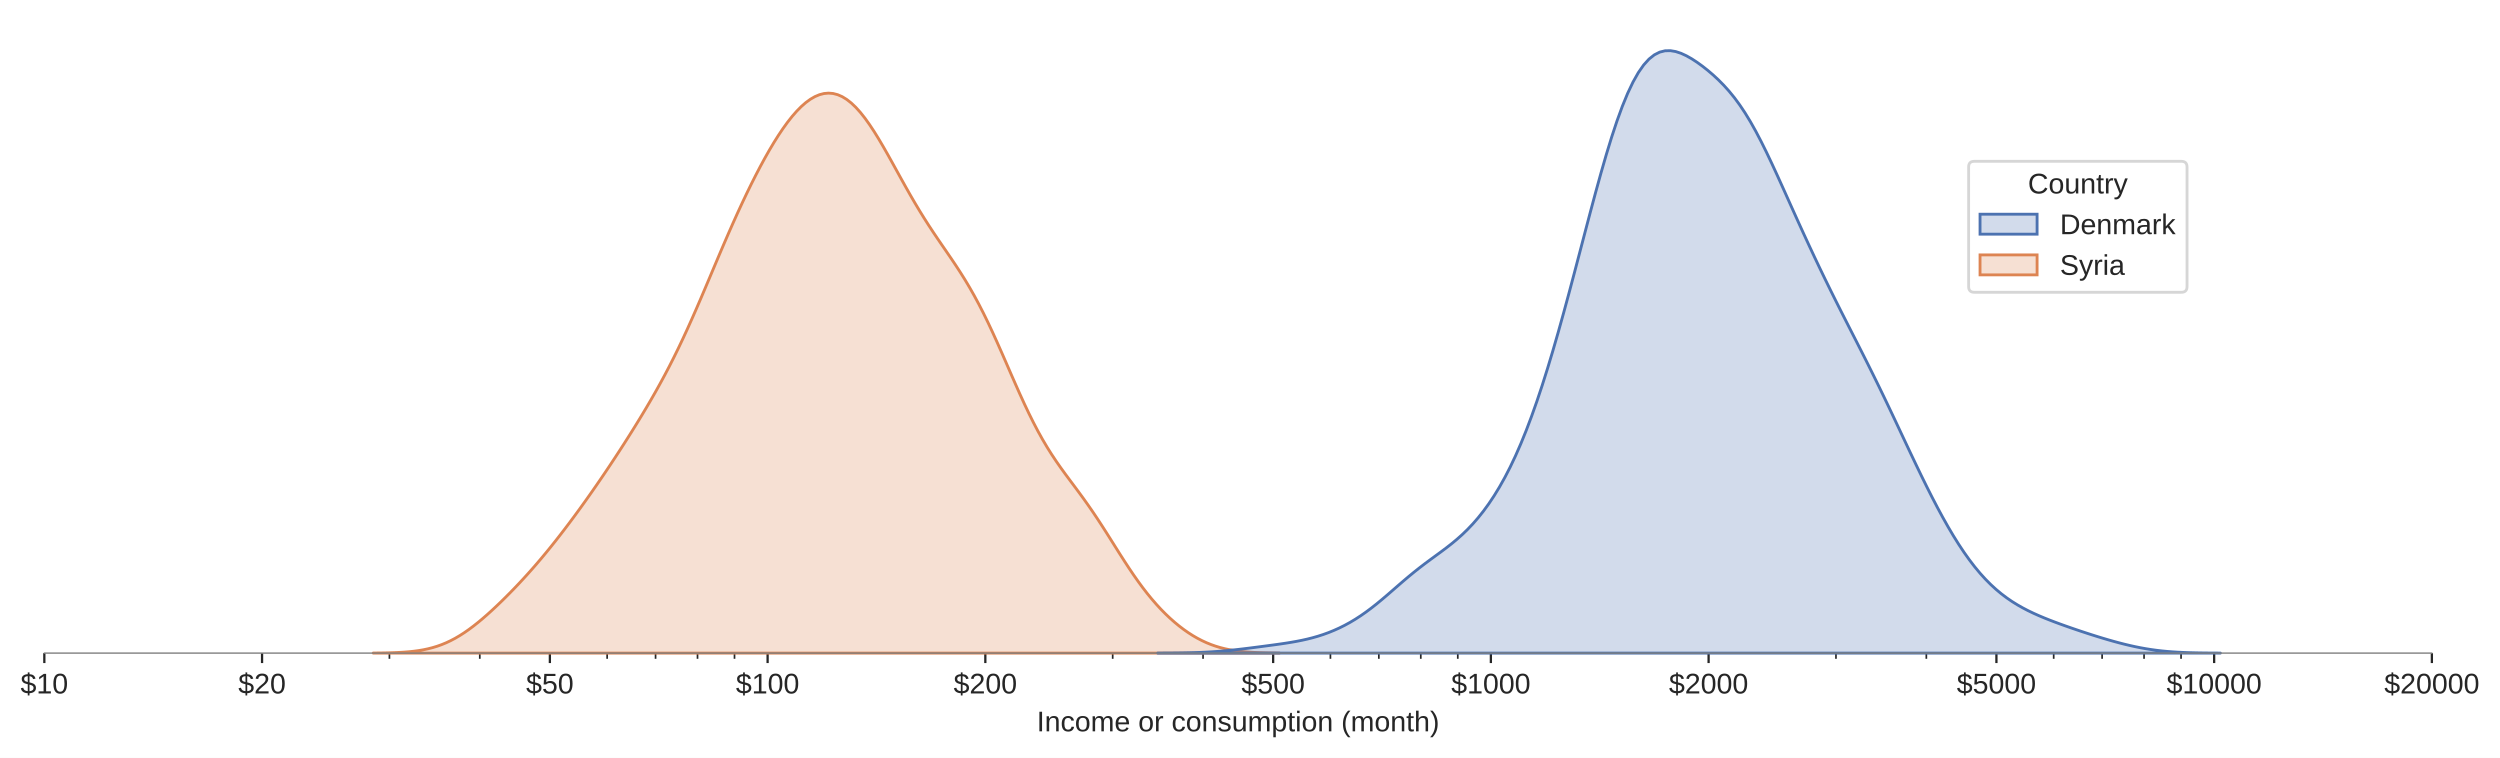
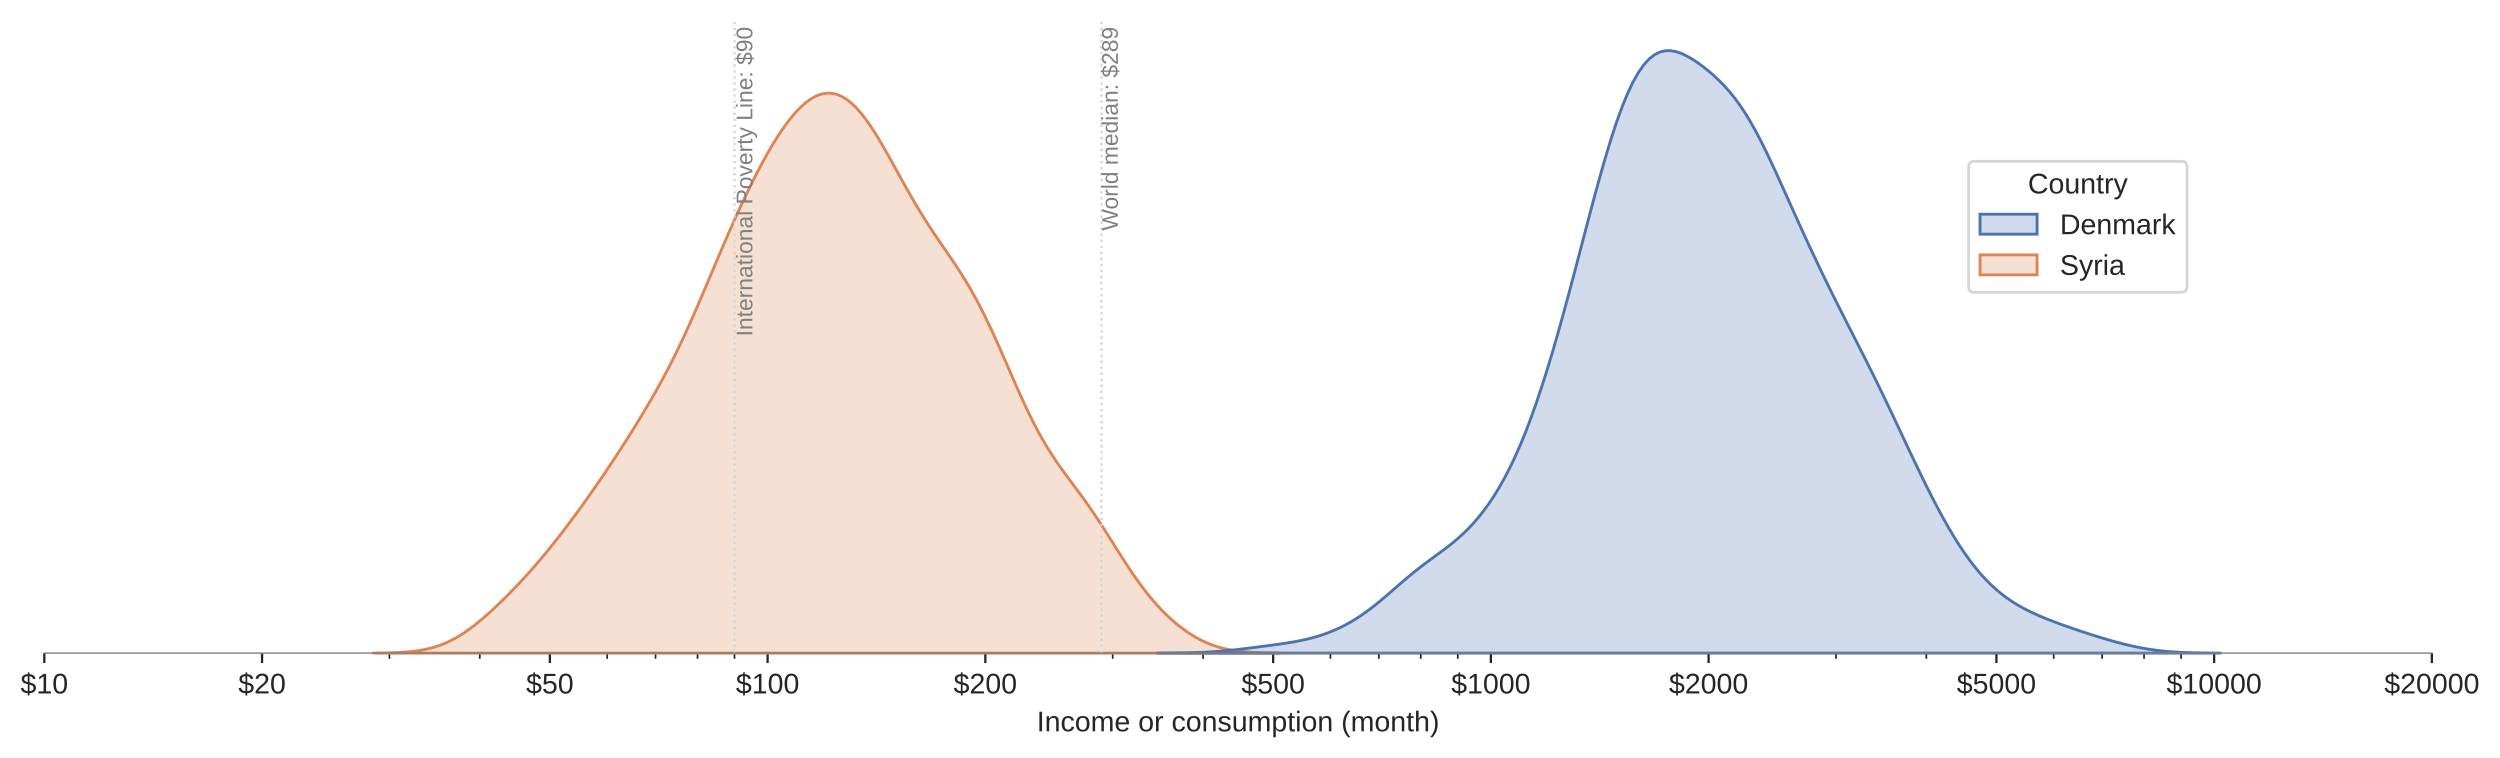
<svg xmlns="http://www.w3.org/2000/svg" xmlns:xlink="http://www.w3.org/1999/xlink" width="876.424pt" height="265.69pt" viewBox="0 0 876.424 265.69" version="1.1">
  <defs>
    <style type="text/css">*{stroke-linejoin: round; stroke-linecap: butt}</style>
  </defs>
  <g id="figure_1">
    <g id="patch_1">
      <path d="M 0 265.69  L 876.424 265.69  L 876.424 0  L 0 0  z " style="fill: #ffffff" />
    </g>
    <g id="axes_1">
      <g id="patch_2">
        <path d="M 15.541 228.96  L 852.541 228.96  L 852.541 7.2  L 15.541 7.2  z " style="fill: #ffffff" />
      </g>
      <g id="matplotlib.axis_1">
        <g id="xtick_1">
          <g id="line2d_1">
            <defs>
-               <path id="mf802084a35" d="M 0 0  L 0 3.5  " style="stroke: #262626; stroke-width: 0.8" />
+               <path id="mfed8e02a6e" d="M 0 0  L 0 3.5  " style="stroke: #262626; stroke-width: 0.8" />
            </defs>
            <g>
-               <use xlink:href="#mf802084a35" x="15.541" y="228.96" style="fill: #262626; stroke: #262626; stroke-width: 0.8" />
+               <use xlink:href="#mfed8e02a6e" x="15.541" y="228.96" style="fill: #262626; stroke: #262626; stroke-width: 0.8" />
            </g>
          </g>
          <g id="text_1">
            <text style="font-size: 10px; font-family: 'Arial', 'DejaVu Sans', 'Liberation Sans', 'Bitstream Vera Sans', sans-serif; text-anchor: middle; fill: #262626" x="15.541" y="243.118" transform="rotate(-0 15.54141 243.1178)">$10</text>
          </g>
        </g>
        <g id="xtick_2">
          <g id="line2d_2">
            <g>
-               <use xlink:href="#mf802084a35" x="91.87" y="228.96" style="fill: #262626; stroke: #262626; stroke-width: 0.8" />
+               <use xlink:href="#mfed8e02a6e" x="91.87" y="228.96" style="fill: #262626; stroke: #262626; stroke-width: 0.8" />
            </g>
          </g>
          <g id="text_2">
            <text style="font-size: 10px; font-family: 'Arial', 'DejaVu Sans', 'Liberation Sans', 'Bitstream Vera Sans', sans-serif; text-anchor: middle; fill: #262626" x="91.87" y="243.118" transform="rotate(-0 91.86974 243.1178)">$20</text>
          </g>
        </g>
        <g id="xtick_3">
          <g id="line2d_3">
            <g>
-               <use xlink:href="#mf802084a35" x="192.77" y="228.96" style="fill: #262626; stroke: #262626; stroke-width: 0.8" />
+               <use xlink:href="#mfed8e02a6e" x="192.77" y="228.96" style="fill: #262626; stroke: #262626; stroke-width: 0.8" />
            </g>
          </g>
          <g id="text_3">
            <text style="font-size: 10px; font-family: 'Arial', 'DejaVu Sans', 'Liberation Sans', 'Bitstream Vera Sans', sans-serif; text-anchor: middle; fill: #262626" x="192.77" y="243.118" transform="rotate(-0 192.7703 243.1178)">$50</text>
          </g>
        </g>
        <g id="xtick_4">
          <g id="line2d_4">
            <g>
-               <use xlink:href="#mf802084a35" x="269.099" y="228.96" style="fill: #262626; stroke: #262626; stroke-width: 0.8" />
+               <use xlink:href="#mfed8e02a6e" x="269.099" y="228.96" style="fill: #262626; stroke: #262626; stroke-width: 0.8" />
            </g>
          </g>
          <g id="text_4">
            <text style="font-size: 10px; font-family: 'Arial', 'DejaVu Sans', 'Liberation Sans', 'Bitstream Vera Sans', sans-serif; text-anchor: middle; fill: #262626" x="269.099" y="243.118" transform="rotate(-0 269.0986 243.1178)">$100</text>
          </g>
        </g>
        <g id="xtick_5">
          <g id="line2d_5">
            <g>
-               <use xlink:href="#mf802084a35" x="345.427" y="228.96" style="fill: #262626; stroke: #262626; stroke-width: 0.8" />
+               <use xlink:href="#mfed8e02a6e" x="345.427" y="228.96" style="fill: #262626; stroke: #262626; stroke-width: 0.8" />
            </g>
          </g>
          <g id="text_5">
            <text style="font-size: 10px; font-family: 'Arial', 'DejaVu Sans', 'Liberation Sans', 'Bitstream Vera Sans', sans-serif; text-anchor: middle; fill: #262626" x="345.427" y="243.118" transform="rotate(-0 345.427 243.1178)">$200</text>
          </g>
        </g>
        <g id="xtick_6">
          <g id="line2d_6">
            <g>
-               <use xlink:href="#mf802084a35" x="446.328" y="228.96" style="fill: #262626; stroke: #262626; stroke-width: 0.8" />
+               <use xlink:href="#mfed8e02a6e" x="446.328" y="228.96" style="fill: #262626; stroke: #262626; stroke-width: 0.8" />
            </g>
          </g>
          <g id="text_6">
            <text style="font-size: 10px; font-family: 'Arial', 'DejaVu Sans', 'Liberation Sans', 'Bitstream Vera Sans', sans-serif; text-anchor: middle; fill: #262626" x="446.328" y="243.118" transform="rotate(-0 446.3275 243.1178)">$500</text>
          </g>
        </g>
        <g id="xtick_7">
          <g id="line2d_7">
            <g>
-               <use xlink:href="#mf802084a35" x="522.656" y="228.96" style="fill: #262626; stroke: #262626; stroke-width: 0.8" />
+               <use xlink:href="#mfed8e02a6e" x="522.656" y="228.96" style="fill: #262626; stroke: #262626; stroke-width: 0.8" />
            </g>
          </g>
          <g id="text_7">
            <text style="font-size: 10px; font-family: 'Arial', 'DejaVu Sans', 'Liberation Sans', 'Bitstream Vera Sans', sans-serif; text-anchor: middle; fill: #262626" x="522.656" y="243.118" transform="rotate(-0 522.6559 243.1178)">$1000</text>
          </g>
        </g>
        <g id="xtick_8">
          <g id="line2d_8">
            <g>
-               <use xlink:href="#mf802084a35" x="598.984" y="228.96" style="fill: #262626; stroke: #262626; stroke-width: 0.8" />
+               <use xlink:href="#mfed8e02a6e" x="598.984" y="228.96" style="fill: #262626; stroke: #262626; stroke-width: 0.8" />
            </g>
          </g>
          <g id="text_8">
            <text style="font-size: 10px; font-family: 'Arial', 'DejaVu Sans', 'Liberation Sans', 'Bitstream Vera Sans', sans-serif; text-anchor: middle; fill: #262626" x="598.984" y="243.118" transform="rotate(-0 598.9842 243.1178)">$2000</text>
          </g>
        </g>
        <g id="xtick_9">
          <g id="line2d_9">
            <g>
-               <use xlink:href="#mf802084a35" x="699.885" y="228.96" style="fill: #262626; stroke: #262626; stroke-width: 0.8" />
+               <use xlink:href="#mfed8e02a6e" x="699.885" y="228.96" style="fill: #262626; stroke: #262626; stroke-width: 0.8" />
            </g>
          </g>
          <g id="text_9">
            <text style="font-size: 10px; font-family: 'Arial', 'DejaVu Sans', 'Liberation Sans', 'Bitstream Vera Sans', sans-serif; text-anchor: middle; fill: #262626" x="699.885" y="243.118" transform="rotate(-0 699.8847 243.1178)">$5000</text>
          </g>
        </g>
        <g id="xtick_10">
          <g id="line2d_10">
            <g>
-               <use xlink:href="#mf802084a35" x="776.213" y="228.96" style="fill: #262626; stroke: #262626; stroke-width: 0.8" />
+               <use xlink:href="#mfed8e02a6e" x="776.213" y="228.96" style="fill: #262626; stroke: #262626; stroke-width: 0.8" />
            </g>
          </g>
          <g id="text_10">
            <text style="font-size: 10px; font-family: 'Arial', 'DejaVu Sans', 'Liberation Sans', 'Bitstream Vera Sans', sans-serif; text-anchor: middle; fill: #262626" x="776.213" y="243.118" transform="rotate(-0 776.2131 243.1178)">$10000</text>
          </g>
        </g>
        <g id="xtick_11">
          <g id="line2d_11">
            <g>
-               <use xlink:href="#mf802084a35" x="852.541" y="228.96" style="fill: #262626; stroke: #262626; stroke-width: 0.8" />
+               <use xlink:href="#mfed8e02a6e" x="852.541" y="228.96" style="fill: #262626; stroke: #262626; stroke-width: 0.8" />
            </g>
          </g>
          <g id="text_11">
            <text style="font-size: 10px; font-family: 'Arial', 'DejaVu Sans', 'Liberation Sans', 'Bitstream Vera Sans', sans-serif; text-anchor: middle; fill: #262626" x="852.541" y="243.118" transform="rotate(-0 852.5414 243.1178)">$20000</text>
          </g>
        </g>
        <g id="xtick_12">
          <g id="line2d_12">
            <defs>
-               <path id="mbd8ad4f6df" d="M 0 0  L 0 2  " style="stroke: #262626; stroke-width: 0.6" />
+               <path id="m5bdda60165" d="M 0 0  L 0 2  " style="stroke: #262626; stroke-width: 0.6" />
            </defs>
            <g>
-               <use xlink:href="#mbd8ad4f6df" x="136.519" y="228.96" style="fill: #262626; stroke: #262626; stroke-width: 0.6" />
+               <use xlink:href="#m5bdda60165" x="136.519" y="228.96" style="fill: #262626; stroke: #262626; stroke-width: 0.6" />
            </g>
          </g>
        </g>
        <g id="xtick_13">
          <g id="line2d_13">
            <g>
-               <use xlink:href="#mbd8ad4f6df" x="168.198" y="228.96" style="fill: #262626; stroke: #262626; stroke-width: 0.6" />
+               <use xlink:href="#m5bdda60165" x="168.198" y="228.96" style="fill: #262626; stroke: #262626; stroke-width: 0.6" />
            </g>
          </g>
        </g>
        <g id="xtick_14">
          <g id="line2d_14">
            <g>
-               <use xlink:href="#mbd8ad4f6df" x="212.847" y="228.96" style="fill: #262626; stroke: #262626; stroke-width: 0.6" />
+               <use xlink:href="#m5bdda60165" x="212.847" y="228.96" style="fill: #262626; stroke: #262626; stroke-width: 0.6" />
            </g>
          </g>
        </g>
        <g id="xtick_15">
          <g id="line2d_15">
            <g>
-               <use xlink:href="#mbd8ad4f6df" x="229.822" y="228.96" style="fill: #262626; stroke: #262626; stroke-width: 0.6" />
+               <use xlink:href="#m5bdda60165" x="229.822" y="228.96" style="fill: #262626; stroke: #262626; stroke-width: 0.6" />
            </g>
          </g>
        </g>
        <g id="xtick_16">
          <g id="line2d_16">
            <g>
-               <use xlink:href="#mbd8ad4f6df" x="244.526" y="228.96" style="fill: #262626; stroke: #262626; stroke-width: 0.6" />
+               <use xlink:href="#m5bdda60165" x="244.526" y="228.96" style="fill: #262626; stroke: #262626; stroke-width: 0.6" />
            </g>
          </g>
        </g>
        <g id="xtick_17">
          <g id="line2d_17">
            <g>
-               <use xlink:href="#mbd8ad4f6df" x="257.496" y="228.96" style="fill: #262626; stroke: #262626; stroke-width: 0.6" />
+               <use xlink:href="#m5bdda60165" x="257.496" y="228.96" style="fill: #262626; stroke: #262626; stroke-width: 0.6" />
            </g>
          </g>
        </g>
        <g id="xtick_18">
          <g id="line2d_18">
            <g>
-               <use xlink:href="#mbd8ad4f6df" x="390.076" y="228.96" style="fill: #262626; stroke: #262626; stroke-width: 0.6" />
+               <use xlink:href="#m5bdda60165" x="390.076" y="228.96" style="fill: #262626; stroke: #262626; stroke-width: 0.6" />
            </g>
          </g>
        </g>
        <g id="xtick_19">
          <g id="line2d_19">
            <g>
-               <use xlink:href="#mbd8ad4f6df" x="421.755" y="228.96" style="fill: #262626; stroke: #262626; stroke-width: 0.6" />
+               <use xlink:href="#m5bdda60165" x="421.755" y="228.96" style="fill: #262626; stroke: #262626; stroke-width: 0.6" />
            </g>
          </g>
        </g>
        <g id="xtick_20">
          <g id="line2d_20">
            <g>
-               <use xlink:href="#mbd8ad4f6df" x="466.404" y="228.96" style="fill: #262626; stroke: #262626; stroke-width: 0.6" />
+               <use xlink:href="#m5bdda60165" x="466.404" y="228.96" style="fill: #262626; stroke: #262626; stroke-width: 0.6" />
            </g>
          </g>
        </g>
        <g id="xtick_21">
          <g id="line2d_21">
            <g>
-               <use xlink:href="#mbd8ad4f6df" x="483.379" y="228.96" style="fill: #262626; stroke: #262626; stroke-width: 0.6" />
+               <use xlink:href="#m5bdda60165" x="483.379" y="228.96" style="fill: #262626; stroke: #262626; stroke-width: 0.6" />
            </g>
          </g>
        </g>
        <g id="xtick_22">
          <g id="line2d_22">
            <g>
-               <use xlink:href="#mbd8ad4f6df" x="498.084" y="228.96" style="fill: #262626; stroke: #262626; stroke-width: 0.6" />
+               <use xlink:href="#m5bdda60165" x="498.084" y="228.96" style="fill: #262626; stroke: #262626; stroke-width: 0.6" />
            </g>
          </g>
        </g>
        <g id="xtick_23">
          <g id="line2d_23">
            <g>
-               <use xlink:href="#mbd8ad4f6df" x="511.054" y="228.96" style="fill: #262626; stroke: #262626; stroke-width: 0.6" />
+               <use xlink:href="#m5bdda60165" x="511.054" y="228.96" style="fill: #262626; stroke: #262626; stroke-width: 0.6" />
            </g>
          </g>
        </g>
        <g id="xtick_24">
          <g id="line2d_24">
            <g>
-               <use xlink:href="#mbd8ad4f6df" x="643.633" y="228.96" style="fill: #262626; stroke: #262626; stroke-width: 0.6" />
+               <use xlink:href="#m5bdda60165" x="643.633" y="228.96" style="fill: #262626; stroke: #262626; stroke-width: 0.6" />
            </g>
          </g>
        </g>
        <g id="xtick_25">
          <g id="line2d_25">
            <g>
-               <use xlink:href="#mbd8ad4f6df" x="675.313" y="228.96" style="fill: #262626; stroke: #262626; stroke-width: 0.6" />
+               <use xlink:href="#m5bdda60165" x="675.313" y="228.96" style="fill: #262626; stroke: #262626; stroke-width: 0.6" />
            </g>
          </g>
        </g>
        <g id="xtick_26">
          <g id="line2d_26">
            <g>
-               <use xlink:href="#mbd8ad4f6df" x="719.962" y="228.96" style="fill: #262626; stroke: #262626; stroke-width: 0.6" />
+               <use xlink:href="#m5bdda60165" x="719.962" y="228.96" style="fill: #262626; stroke: #262626; stroke-width: 0.6" />
            </g>
          </g>
        </g>
        <g id="xtick_27">
          <g id="line2d_27">
            <g>
-               <use xlink:href="#mbd8ad4f6df" x="736.937" y="228.96" style="fill: #262626; stroke: #262626; stroke-width: 0.6" />
+               <use xlink:href="#m5bdda60165" x="736.937" y="228.96" style="fill: #262626; stroke: #262626; stroke-width: 0.6" />
            </g>
          </g>
        </g>
        <g id="xtick_28">
          <g id="line2d_28">
            <g>
-               <use xlink:href="#mbd8ad4f6df" x="751.641" y="228.96" style="fill: #262626; stroke: #262626; stroke-width: 0.6" />
+               <use xlink:href="#m5bdda60165" x="751.641" y="228.96" style="fill: #262626; stroke: #262626; stroke-width: 0.6" />
            </g>
          </g>
        </g>
        <g id="xtick_29">
          <g id="line2d_29">
            <g>
-               <use xlink:href="#mbd8ad4f6df" x="764.611" y="228.96" style="fill: #262626; stroke: #262626; stroke-width: 0.6" />
+               <use xlink:href="#m5bdda60165" x="764.611" y="228.96" style="fill: #262626; stroke: #262626; stroke-width: 0.6" />
            </g>
          </g>
        </g>
        <g id="text_12">
          <text style="font-size: 10px; font-family: 'Arial', 'DejaVu Sans', 'Liberation Sans', 'Bitstream Vera Sans', sans-serif; text-anchor: middle; fill: #262626" x="434.041" y="256.385" transform="rotate(-0 434.0414 256.385)">Income or consumption (month)</text>
        </g>
      </g>
      <g id="matplotlib.axis_2" />
      <g id="FillBetweenPolyCollection_1">
        <defs>
-           <path id="mefd3c8db5c" d="M 130.85 -36.758  L 130.85 -36.73  L 132.447 -36.73  L 134.043 -36.73  L 135.639 -36.73  L 137.235 -36.73  L 138.831 -36.73  L 140.427 -36.73  L 142.024 -36.73  L 143.62 -36.73  L 145.216 -36.73  L 146.812 -36.73  L 148.408 -36.73  L 150.004 -36.73  L 151.601 -36.73  L 153.197 -36.73  L 154.793 -36.73  L 156.389 -36.73  L 157.985 -36.73  L 159.581 -36.73  L 161.178 -36.73  L 162.774 -36.73  L 164.37 -36.73  L 165.966 -36.73  L 167.562 -36.73  L 169.159 -36.73  L 170.755 -36.73  L 172.351 -36.73  L 173.947 -36.73  L 175.543 -36.73  L 177.139 -36.73  L 178.736 -36.73  L 180.332 -36.73  L 181.928 -36.73  L 183.524 -36.73  L 185.12 -36.73  L 186.716 -36.73  L 188.313 -36.73  L 189.909 -36.73  L 191.505 -36.73  L 193.101 -36.73  L 194.697 -36.73  L 196.293 -36.73  L 197.89 -36.73  L 199.486 -36.73  L 201.082 -36.73  L 202.678 -36.73  L 204.274 -36.73  L 205.87 -36.73  L 207.467 -36.73  L 209.063 -36.73  L 210.659 -36.73  L 212.255 -36.73  L 213.851 -36.73  L 215.447 -36.73  L 217.044 -36.73  L 218.64 -36.73  L 220.236 -36.73  L 221.832 -36.73  L 223.428 -36.73  L 225.024 -36.73  L 226.621 -36.73  L 228.217 -36.73  L 229.813 -36.73  L 231.409 -36.73  L 233.005 -36.73  L 234.602 -36.73  L 236.198 -36.73  L 237.794 -36.73  L 239.39 -36.73  L 240.986 -36.73  L 242.582 -36.73  L 244.179 -36.73  L 245.775 -36.73  L 247.371 -36.73  L 248.967 -36.73  L 250.563 -36.73  L 252.159 -36.73  L 253.756 -36.73  L 255.352 -36.73  L 256.948 -36.73  L 258.544 -36.73  L 260.14 -36.73  L 261.736 -36.73  L 263.333 -36.73  L 264.929 -36.73  L 266.525 -36.73  L 268.121 -36.73  L 269.717 -36.73  L 271.313 -36.73  L 272.91 -36.73  L 274.506 -36.73  L 276.102 -36.73  L 277.698 -36.73  L 279.294 -36.73  L 280.89 -36.73  L 282.487 -36.73  L 284.083 -36.73  L 285.679 -36.73  L 287.275 -36.73  L 288.871 -36.73  L 290.468 -36.73  L 292.064 -36.73  L 293.66 -36.73  L 295.256 -36.73  L 296.852 -36.73  L 298.448 -36.73  L 300.045 -36.73  L 301.641 -36.73  L 303.237 -36.73  L 304.833 -36.73  L 306.429 -36.73  L 308.025 -36.73  L 309.622 -36.73  L 311.218 -36.73  L 312.814 -36.73  L 314.41 -36.73  L 316.006 -36.73  L 317.602 -36.73  L 319.199 -36.73  L 320.795 -36.73  L 322.391 -36.73  L 323.987 -36.73  L 325.583 -36.73  L 327.179 -36.73  L 328.776 -36.73  L 330.372 -36.73  L 331.968 -36.73  L 333.564 -36.73  L 335.16 -36.73  L 336.756 -36.73  L 338.353 -36.73  L 339.949 -36.73  L 341.545 -36.73  L 343.141 -36.73  L 344.737 -36.73  L 346.334 -36.73  L 347.93 -36.73  L 349.526 -36.73  L 351.122 -36.73  L 352.718 -36.73  L 354.314 -36.73  L 355.911 -36.73  L 357.507 -36.73  L 359.103 -36.73  L 360.699 -36.73  L 362.295 -36.73  L 363.891 -36.73  L 365.488 -36.73  L 367.084 -36.73  L 368.68 -36.73  L 370.276 -36.73  L 371.872 -36.73  L 373.468 -36.73  L 375.065 -36.73  L 376.661 -36.73  L 378.257 -36.73  L 379.853 -36.73  L 381.449 -36.73  L 383.045 -36.73  L 384.642 -36.73  L 386.238 -36.73  L 387.834 -36.73  L 389.43 -36.73  L 391.026 -36.73  L 392.622 -36.73  L 394.219 -36.73  L 395.815 -36.73  L 397.411 -36.73  L 399.007 -36.73  L 400.603 -36.73  L 402.199 -36.73  L 403.796 -36.73  L 405.392 -36.73  L 406.988 -36.73  L 408.584 -36.73  L 410.18 -36.73  L 411.777 -36.73  L 413.373 -36.73  L 414.969 -36.73  L 416.565 -36.73  L 418.161 -36.73  L 419.757 -36.73  L 421.354 -36.73  L 422.95 -36.73  L 424.546 -36.73  L 426.142 -36.73  L 427.738 -36.73  L 429.334 -36.73  L 430.931 -36.73  L 432.527 -36.73  L 434.123 -36.73  L 435.719 -36.73  L 437.315 -36.73  L 438.911 -36.73  L 440.508 -36.73  L 442.104 -36.73  L 443.7 -36.73  L 445.296 -36.73  L 446.892 -36.73  L 448.488 -36.73  L 448.488 -36.761  L 448.488 -36.761  L 446.892 -36.777  L 445.296 -36.8  L 443.7 -36.831  L 442.104 -36.876  L 440.508 -36.936  L 438.911 -37.017  L 437.315 -37.124  L 435.719 -37.263  L 434.123 -37.441  L 432.527 -37.664  L 430.931 -37.942  L 429.334 -38.28  L 427.738 -38.687  L 426.142 -39.168  L 424.546 -39.731  L 422.95 -40.381  L 421.354 -41.12  L 419.757 -41.952  L 418.161 -42.878  L 416.565 -43.9  L 414.969 -45.019  L 413.373 -46.234  L 411.777 -47.547  L 410.18 -48.96  L 408.584 -50.476  L 406.988 -52.096  L 405.392 -53.824  L 403.796 -55.664  L 402.199 -57.615  L 400.603 -59.679  L 399.007 -61.851  L 397.411 -64.124  L 395.815 -66.488  L 394.219 -68.927  L 392.622 -71.421  L 391.026 -73.95  L 389.43 -76.49  L 387.834 -79.017  L 386.238 -81.51  L 384.642 -83.951  L 383.045 -86.328  L 381.449 -88.636  L 379.853 -90.877  L 378.257 -93.062  L 376.661 -95.21  L 375.065 -97.345  L 373.468 -99.497  L 371.872 -101.7  L 370.276 -103.985  L 368.68 -106.385  L 367.084 -108.926  L 365.488 -111.627  L 363.891 -114.5  L 362.295 -117.548  L 360.699 -120.763  L 359.103 -124.128  L 357.507 -127.62  L 355.911 -131.208  L 354.314 -134.855  L 352.718 -138.523  L 351.122 -142.174  L 349.526 -145.772  L 347.93 -149.283  L 346.334 -152.681  L 344.737 -155.945  L 343.141 -159.061  L 341.545 -162.025  L 339.949 -164.84  L 338.353 -167.516  L 336.756 -170.07  L 335.16 -172.525  L 333.564 -174.906  L 331.968 -177.242  L 330.372 -179.562  L 328.776 -181.894  L 327.179 -184.263  L 325.583 -186.69  L 323.987 -189.19  L 322.391 -191.772  L 320.795 -194.439  L 319.199 -197.184  L 317.602 -199.998  L 316.006 -202.862  L 314.41 -205.754  L 312.814 -208.647  L 311.218 -211.51  L 309.622 -214.311  L 308.025 -217.017  L 306.429 -219.595  L 304.833 -222.014  L 303.237 -224.244  L 301.641 -226.26  L 300.045 -228.039  L 298.448 -229.564  L 296.852 -230.82  L 295.256 -231.8  L 293.66 -232.497  L 292.064 -232.912  L 290.468 -233.045  L 288.871 -232.903  L 287.275 -232.491  L 285.679 -231.817  L 284.083 -230.892  L 282.487 -229.725  L 280.89 -228.326  L 279.294 -226.707  L 277.698 -224.88  L 276.102 -222.856  L 274.506 -220.649  L 272.91 -218.271  L 271.313 -215.735  L 269.717 -213.052  L 268.121 -210.235  L 266.525 -207.293  L 264.929 -204.234  L 263.333 -201.066  L 261.736 -197.794  L 260.14 -194.425  L 258.544 -190.963  L 256.948 -187.415  L 255.352 -183.792  L 253.756 -180.103  L 252.159 -176.363  L 250.563 -172.59  L 248.967 -168.802  L 247.371 -165.021  L 245.775 -161.268  L 244.179 -157.565  L 242.582 -153.929  L 240.986 -150.377  L 239.39 -146.921  L 237.794 -143.568  L 236.198 -140.321  L 234.602 -137.18  L 233.005 -134.14  L 231.409 -131.193  L 229.813 -128.33  L 228.217 -125.542  L 226.621 -122.819  L 225.024 -120.151  L 223.428 -117.533  L 221.832 -114.956  L 220.236 -112.417  L 218.64 -109.912  L 217.044 -107.44  L 215.447 -104.998  L 213.851 -102.586  L 212.255 -100.204  L 210.659 -97.852  L 209.063 -95.529  L 207.467 -93.235  L 205.87 -90.971  L 204.274 -88.736  L 202.678 -86.531  L 201.082 -84.357  L 199.486 -82.215  L 197.89 -80.105  L 196.293 -78.031  L 194.697 -75.992  L 193.101 -73.992  L 191.505 -72.031  L 189.909 -70.11  L 188.313 -68.231  L 186.716 -66.394  L 185.12 -64.597  L 183.524 -62.842  L 181.928 -61.125  L 180.332 -59.447  L 178.736 -57.806  L 177.139 -56.202  L 175.543 -54.635  L 173.947 -53.107  L 172.351 -51.62  L 170.755 -50.18  L 169.159 -48.792  L 167.562 -47.462  L 165.966 -46.198  L 164.37 -45.007  L 162.774 -43.895  L 161.178 -42.87  L 159.581 -41.934  L 157.985 -41.092  L 156.389 -40.343  L 154.793 -39.687  L 153.197 -39.12  L 151.601 -38.637  L 150.004 -38.232  L 148.408 -37.897  L 146.812 -37.625  L 145.216 -37.406  L 143.62 -37.234  L 142.024 -37.1  L 140.427 -36.998  L 138.831 -36.922  L 137.235 -36.865  L 135.639 -36.823  L 134.043 -36.794  L 132.447 -36.773  L 130.85 -36.758  z " style="stroke: #dd8452" />
+           <path id="m260047a656" d="M 130.85 -36.758  L 130.85 -36.73  L 132.447 -36.73  L 134.043 -36.73  L 135.639 -36.73  L 137.235 -36.73  L 138.831 -36.73  L 140.427 -36.73  L 142.024 -36.73  L 143.62 -36.73  L 145.216 -36.73  L 146.812 -36.73  L 148.408 -36.73  L 150.004 -36.73  L 151.601 -36.73  L 153.197 -36.73  L 154.793 -36.73  L 156.389 -36.73  L 157.985 -36.73  L 159.581 -36.73  L 161.178 -36.73  L 162.774 -36.73  L 164.37 -36.73  L 165.966 -36.73  L 167.562 -36.73  L 169.159 -36.73  L 170.755 -36.73  L 172.351 -36.73  L 173.947 -36.73  L 175.543 -36.73  L 177.139 -36.73  L 178.736 -36.73  L 180.332 -36.73  L 181.928 -36.73  L 183.524 -36.73  L 185.12 -36.73  L 186.716 -36.73  L 188.313 -36.73  L 189.909 -36.73  L 191.505 -36.73  L 193.101 -36.73  L 194.697 -36.73  L 196.293 -36.73  L 197.89 -36.73  L 199.486 -36.73  L 201.082 -36.73  L 202.678 -36.73  L 204.274 -36.73  L 205.87 -36.73  L 207.467 -36.73  L 209.063 -36.73  L 210.659 -36.73  L 212.255 -36.73  L 213.851 -36.73  L 215.447 -36.73  L 217.044 -36.73  L 218.64 -36.73  L 220.236 -36.73  L 221.832 -36.73  L 223.428 -36.73  L 225.024 -36.73  L 226.621 -36.73  L 228.217 -36.73  L 229.813 -36.73  L 231.409 -36.73  L 233.005 -36.73  L 234.602 -36.73  L 236.198 -36.73  L 237.794 -36.73  L 239.39 -36.73  L 240.986 -36.73  L 242.582 -36.73  L 244.179 -36.73  L 245.775 -36.73  L 247.371 -36.73  L 248.967 -36.73  L 250.563 -36.73  L 252.159 -36.73  L 253.756 -36.73  L 255.352 -36.73  L 256.948 -36.73  L 258.544 -36.73  L 260.14 -36.73  L 261.736 -36.73  L 263.333 -36.73  L 264.929 -36.73  L 266.525 -36.73  L 268.121 -36.73  L 269.717 -36.73  L 271.313 -36.73  L 272.91 -36.73  L 274.506 -36.73  L 276.102 -36.73  L 277.698 -36.73  L 279.294 -36.73  L 280.89 -36.73  L 282.487 -36.73  L 284.083 -36.73  L 285.679 -36.73  L 287.275 -36.73  L 288.871 -36.73  L 290.468 -36.73  L 292.064 -36.73  L 293.66 -36.73  L 295.256 -36.73  L 296.852 -36.73  L 298.448 -36.73  L 300.045 -36.73  L 301.641 -36.73  L 303.237 -36.73  L 304.833 -36.73  L 306.429 -36.73  L 308.025 -36.73  L 309.622 -36.73  L 311.218 -36.73  L 312.814 -36.73  L 314.41 -36.73  L 316.006 -36.73  L 317.602 -36.73  L 319.199 -36.73  L 320.795 -36.73  L 322.391 -36.73  L 323.987 -36.73  L 325.583 -36.73  L 327.179 -36.73  L 328.776 -36.73  L 330.372 -36.73  L 331.968 -36.73  L 333.564 -36.73  L 335.16 -36.73  L 336.756 -36.73  L 338.353 -36.73  L 339.949 -36.73  L 341.545 -36.73  L 343.141 -36.73  L 344.737 -36.73  L 346.334 -36.73  L 347.93 -36.73  L 349.526 -36.73  L 351.122 -36.73  L 352.718 -36.73  L 354.314 -36.73  L 355.911 -36.73  L 357.507 -36.73  L 359.103 -36.73  L 360.699 -36.73  L 362.295 -36.73  L 363.891 -36.73  L 365.488 -36.73  L 367.084 -36.73  L 368.68 -36.73  L 370.276 -36.73  L 371.872 -36.73  L 373.468 -36.73  L 375.065 -36.73  L 376.661 -36.73  L 378.257 -36.73  L 379.853 -36.73  L 381.449 -36.73  L 383.045 -36.73  L 384.642 -36.73  L 386.238 -36.73  L 387.834 -36.73  L 389.43 -36.73  L 391.026 -36.73  L 392.622 -36.73  L 394.219 -36.73  L 395.815 -36.73  L 397.411 -36.73  L 399.007 -36.73  L 400.603 -36.73  L 402.199 -36.73  L 403.796 -36.73  L 405.392 -36.73  L 406.988 -36.73  L 408.584 -36.73  L 410.18 -36.73  L 411.777 -36.73  L 413.373 -36.73  L 414.969 -36.73  L 416.565 -36.73  L 418.161 -36.73  L 419.757 -36.73  L 421.354 -36.73  L 422.95 -36.73  L 424.546 -36.73  L 426.142 -36.73  L 427.738 -36.73  L 429.334 -36.73  L 430.931 -36.73  L 432.527 -36.73  L 434.123 -36.73  L 435.719 -36.73  L 437.315 -36.73  L 438.911 -36.73  L 440.508 -36.73  L 442.104 -36.73  L 443.7 -36.73  L 445.296 -36.73  L 446.892 -36.73  L 448.488 -36.73  L 448.488 -36.761  L 448.488 -36.761  L 446.892 -36.777  L 445.296 -36.8  L 443.7 -36.831  L 442.104 -36.876  L 440.508 -36.936  L 438.911 -37.017  L 437.315 -37.124  L 435.719 -37.263  L 434.123 -37.441  L 432.527 -37.664  L 430.931 -37.942  L 429.334 -38.28  L 427.738 -38.687  L 426.142 -39.168  L 424.546 -39.731  L 422.95 -40.381  L 421.354 -41.12  L 419.757 -41.952  L 418.161 -42.878  L 416.565 -43.9  L 414.969 -45.019  L 413.373 -46.234  L 411.777 -47.547  L 410.18 -48.96  L 408.584 -50.476  L 406.988 -52.096  L 405.392 -53.824  L 403.796 -55.664  L 402.199 -57.615  L 400.603 -59.679  L 399.007 -61.851  L 397.411 -64.124  L 395.815 -66.488  L 394.219 -68.927  L 392.622 -71.421  L 391.026 -73.95  L 389.43 -76.49  L 387.834 -79.017  L 386.238 -81.51  L 384.642 -83.951  L 383.045 -86.328  L 381.449 -88.636  L 379.853 -90.877  L 378.257 -93.062  L 376.661 -95.21  L 375.065 -97.345  L 373.468 -99.497  L 371.872 -101.7  L 370.276 -103.985  L 368.68 -106.385  L 367.084 -108.926  L 365.488 -111.627  L 363.891 -114.5  L 362.295 -117.548  L 360.699 -120.763  L 359.103 -124.128  L 357.507 -127.62  L 355.911 -131.208  L 354.314 -134.855  L 352.718 -138.523  L 351.122 -142.174  L 349.526 -145.772  L 347.93 -149.283  L 346.334 -152.681  L 344.737 -155.945  L 343.141 -159.061  L 341.545 -162.025  L 339.949 -164.84  L 338.353 -167.516  L 336.756 -170.07  L 335.16 -172.525  L 333.564 -174.906  L 331.968 -177.242  L 330.372 -179.562  L 328.776 -181.894  L 327.179 -184.263  L 325.583 -186.69  L 323.987 -189.19  L 322.391 -191.772  L 320.795 -194.439  L 319.199 -197.184  L 317.602 -199.998  L 316.006 -202.862  L 314.41 -205.754  L 312.814 -208.647  L 311.218 -211.51  L 309.622 -214.311  L 308.025 -217.017  L 306.429 -219.595  L 304.833 -222.014  L 303.237 -224.244  L 301.641 -226.26  L 300.045 -228.039  L 298.448 -229.564  L 296.852 -230.82  L 295.256 -231.8  L 293.66 -232.497  L 292.064 -232.912  L 290.468 -233.045  L 288.871 -232.903  L 287.275 -232.491  L 285.679 -231.817  L 284.083 -230.892  L 282.487 -229.725  L 280.89 -228.326  L 279.294 -226.707  L 277.698 -224.88  L 276.102 -222.856  L 274.506 -220.649  L 272.91 -218.271  L 271.313 -215.735  L 269.717 -213.052  L 268.121 -210.235  L 266.525 -207.293  L 264.929 -204.234  L 263.333 -201.066  L 261.736 -197.794  L 260.14 -194.425  L 258.544 -190.963  L 256.948 -187.415  L 255.352 -183.792  L 253.756 -180.103  L 252.159 -176.363  L 250.563 -172.59  L 248.967 -168.802  L 247.371 -165.021  L 245.775 -161.268  L 244.179 -157.565  L 242.582 -153.929  L 240.986 -150.377  L 239.39 -146.921  L 237.794 -143.568  L 236.198 -140.321  L 234.602 -137.18  L 233.005 -134.14  L 231.409 -131.193  L 229.813 -128.33  L 228.217 -125.542  L 226.621 -122.819  L 225.024 -120.151  L 223.428 -117.533  L 221.832 -114.956  L 220.236 -112.417  L 218.64 -109.912  L 217.044 -107.44  L 215.447 -104.998  L 213.851 -102.586  L 212.255 -100.204  L 210.659 -97.852  L 209.063 -95.529  L 207.467 -93.235  L 205.87 -90.971  L 204.274 -88.736  L 202.678 -86.531  L 201.082 -84.357  L 199.486 -82.215  L 197.89 -80.105  L 196.293 -78.031  L 194.697 -75.992  L 193.101 -73.992  L 191.505 -72.031  L 189.909 -70.11  L 188.313 -68.231  L 186.716 -66.394  L 185.12 -64.597  L 183.524 -62.842  L 181.928 -61.125  L 180.332 -59.447  L 178.736 -57.806  L 177.139 -56.202  L 175.543 -54.635  L 173.947 -53.107  L 172.351 -51.62  L 170.755 -50.18  L 169.159 -48.792  L 167.562 -47.462  L 165.966 -46.198  L 164.37 -45.007  L 162.774 -43.895  L 161.178 -42.87  L 159.581 -41.934  L 157.985 -41.092  L 156.389 -40.343  L 154.793 -39.687  L 153.197 -39.12  L 151.601 -38.637  L 150.004 -38.232  L 148.408 -37.897  L 146.812 -37.625  L 145.216 -37.406  L 143.62 -37.234  L 142.024 -37.1  L 140.427 -36.998  L 138.831 -36.922  L 137.235 -36.865  L 135.639 -36.823  L 134.043 -36.794  L 132.447 -36.773  L 130.85 -36.758  z " style="stroke: #dd8452" />
        </defs>
        <g>
-           <use xlink:href="#mefd3c8db5c" x="0" y="265.69" style="fill: #dd8452; fill-opacity: 0.25; stroke: #dd8452" />
+           <use xlink:href="#m260047a656" x="0" y="265.69" style="fill: #dd8452; fill-opacity: 0.25; stroke: #dd8452" />
        </g>
      </g>
      <g id="FillBetweenPolyCollection_2">
        <defs>
-           <path id="m0565d36c58" d="M 405.866 -36.741  L 405.866 -36.73  L 407.738 -36.73  L 409.61 -36.73  L 411.482 -36.73  L 413.354 -36.73  L 415.226 -36.73  L 417.098 -36.73  L 418.97 -36.73  L 420.842 -36.73  L 422.714 -36.73  L 424.586 -36.73  L 426.458 -36.73  L 428.33 -36.73  L 430.202 -36.73  L 432.074 -36.73  L 433.946 -36.73  L 435.818 -36.73  L 437.69 -36.73  L 439.562 -36.73  L 441.434 -36.73  L 443.306 -36.73  L 445.178 -36.73  L 447.05 -36.73  L 448.922 -36.73  L 450.794 -36.73  L 452.666 -36.73  L 454.538 -36.73  L 456.41 -36.73  L 458.282 -36.73  L 460.154 -36.73  L 462.026 -36.73  L 463.897 -36.73  L 465.769 -36.73  L 467.641 -36.73  L 469.513 -36.73  L 471.385 -36.73  L 473.257 -36.73  L 475.129 -36.73  L 477.001 -36.73  L 478.873 -36.73  L 480.745 -36.73  L 482.617 -36.73  L 484.489 -36.73  L 486.361 -36.73  L 488.233 -36.73  L 490.105 -36.73  L 491.977 -36.73  L 493.849 -36.73  L 495.721 -36.73  L 497.593 -36.73  L 499.465 -36.73  L 501.337 -36.73  L 503.209 -36.73  L 505.081 -36.73  L 506.953 -36.73  L 508.825 -36.73  L 510.697 -36.73  L 512.569 -36.73  L 514.441 -36.73  L 516.313 -36.73  L 518.185 -36.73  L 520.057 -36.73  L 521.929 -36.73  L 523.801 -36.73  L 525.673 -36.73  L 527.545 -36.73  L 529.417 -36.73  L 531.289 -36.73  L 533.161 -36.73  L 535.033 -36.73  L 536.905 -36.73  L 538.777 -36.73  L 540.649 -36.73  L 542.521 -36.73  L 544.393 -36.73  L 546.265 -36.73  L 548.137 -36.73  L 550.009 -36.73  L 551.881 -36.73  L 553.753 -36.73  L 555.625 -36.73  L 557.497 -36.73  L 559.369 -36.73  L 561.241 -36.73  L 563.113 -36.73  L 564.985 -36.73  L 566.857 -36.73  L 568.729 -36.73  L 570.601 -36.73  L 572.473 -36.73  L 574.345 -36.73  L 576.217 -36.73  L 578.089 -36.73  L 579.961 -36.73  L 581.833 -36.73  L 583.705 -36.73  L 585.577 -36.73  L 587.448 -36.73  L 589.32 -36.73  L 591.192 -36.73  L 593.064 -36.73  L 594.936 -36.73  L 596.808 -36.73  L 598.68 -36.73  L 600.552 -36.73  L 602.424 -36.73  L 604.296 -36.73  L 606.168 -36.73  L 608.04 -36.73  L 609.912 -36.73  L 611.784 -36.73  L 613.656 -36.73  L 615.528 -36.73  L 617.4 -36.73  L 619.272 -36.73  L 621.144 -36.73  L 623.016 -36.73  L 624.888 -36.73  L 626.76 -36.73  L 628.632 -36.73  L 630.504 -36.73  L 632.376 -36.73  L 634.248 -36.73  L 636.12 -36.73  L 637.992 -36.73  L 639.864 -36.73  L 641.736 -36.73  L 643.608 -36.73  L 645.48 -36.73  L 647.352 -36.73  L 649.224 -36.73  L 651.096 -36.73  L 652.968 -36.73  L 654.84 -36.73  L 656.712 -36.73  L 658.584 -36.73  L 660.456 -36.73  L 662.328 -36.73  L 664.2 -36.73  L 666.072 -36.73  L 667.944 -36.73  L 669.816 -36.73  L 671.688 -36.73  L 673.56 -36.73  L 675.432 -36.73  L 677.304 -36.73  L 679.176 -36.73  L 681.048 -36.73  L 682.92 -36.73  L 684.792 -36.73  L 686.664 -36.73  L 688.536 -36.73  L 690.408 -36.73  L 692.28 -36.73  L 694.152 -36.73  L 696.024 -36.73  L 697.896 -36.73  L 699.768 -36.73  L 701.64 -36.73  L 703.512 -36.73  L 705.384 -36.73  L 707.256 -36.73  L 709.128 -36.73  L 710.999 -36.73  L 712.871 -36.73  L 714.743 -36.73  L 716.615 -36.73  L 718.487 -36.73  L 720.359 -36.73  L 722.231 -36.73  L 724.103 -36.73  L 725.975 -36.73  L 727.847 -36.73  L 729.719 -36.73  L 731.591 -36.73  L 733.463 -36.73  L 735.335 -36.73  L 737.207 -36.73  L 739.079 -36.73  L 740.951 -36.73  L 742.823 -36.73  L 744.695 -36.73  L 746.567 -36.73  L 748.439 -36.73  L 750.311 -36.73  L 752.183 -36.73  L 754.055 -36.73  L 755.927 -36.73  L 757.799 -36.73  L 759.671 -36.73  L 761.543 -36.73  L 763.415 -36.73  L 765.287 -36.73  L 767.159 -36.73  L 769.031 -36.73  L 770.903 -36.73  L 772.775 -36.73  L 774.647 -36.73  L 776.519 -36.73  L 778.391 -36.73  L 778.391 -36.743  L 778.391 -36.743  L 776.519 -36.752  L 774.647 -36.764  L 772.775 -36.783  L 770.903 -36.81  L 769.031 -36.847  L 767.159 -36.899  L 765.287 -36.969  L 763.415 -37.061  L 761.543 -37.179  L 759.671 -37.327  L 757.799 -37.509  L 755.927 -37.728  L 754.055 -37.987  L 752.183 -38.286  L 750.311 -38.625  L 748.439 -39.004  L 746.567 -39.419  L 744.695 -39.869  L 742.823 -40.35  L 740.951 -40.858  L 739.079 -41.39  L 737.207 -41.944  L 735.335 -42.516  L 733.463 -43.104  L 731.591 -43.707  L 729.719 -44.323  L 727.847 -44.953  L 725.975 -45.595  L 724.103 -46.251  L 722.231 -46.924  L 720.359 -47.616  L 718.487 -48.333  L 716.615 -49.081  L 714.743 -49.869  L 712.871 -50.707  L 710.999 -51.606  L 709.128 -52.58  L 707.256 -53.641  L 705.384 -54.805  L 703.512 -56.086  L 701.64 -57.498  L 699.768 -59.056  L 697.896 -60.773  L 696.024 -62.66  L 694.152 -64.726  L 692.28 -66.978  L 690.408 -69.42  L 688.536 -72.051  L 686.664 -74.868  L 684.792 -77.865  L 682.92 -81.031  L 681.048 -84.357  L 679.176 -87.826  L 677.304 -91.424  L 675.432 -95.135  L 673.56 -98.94  L 671.688 -102.82  L 669.816 -106.755  L 667.944 -110.725  L 666.072 -114.709  L 664.2 -118.687  L 662.328 -122.641  L 660.456 -126.557  L 658.584 -130.423  L 656.712 -134.237  L 654.84 -137.999  L 652.968 -141.717  L 651.096 -145.403  L 649.224 -149.074  L 647.352 -152.746  L 645.48 -156.437  L 643.608 -160.16  L 641.736 -163.928  L 639.864 -167.747  L 637.992 -171.624  L 636.12 -175.56  L 634.248 -179.555  L 632.376 -183.606  L 630.504 -187.708  L 628.632 -191.851  L 626.76 -196.016  L 624.888 -200.181  L 623.016 -204.312  L 621.144 -208.37  L 619.272 -212.311  L 617.4 -216.089  L 615.528 -219.663  L 613.656 -222.998  L 611.784 -226.074  L 609.912 -228.88  L 608.04 -231.424  L 606.168 -233.722  L 604.296 -235.803  L 602.424 -237.695  L 600.552 -239.43  L 598.68 -241.028  L 596.808 -242.505  L 594.936 -243.859  L 593.064 -245.079  L 591.192 -246.139  L 589.32 -247  L 587.448 -247.616  L 585.577 -247.93  L 583.705 -247.883  L 581.833 -247.414  L 579.961 -246.463  L 578.089 -244.976  L 576.217 -242.908  L 574.345 -240.224  L 572.473 -236.907  L 570.601 -232.958  L 568.729 -228.394  L 566.857 -223.255  L 564.985 -217.594  L 563.113 -211.481  L 561.241 -204.994  L 559.369 -198.217  L 557.497 -191.235  L 555.625 -184.131  L 553.753 -176.982  L 551.881 -169.858  L 550.009 -162.82  L 548.137 -155.924  L 546.265 -149.216  L 544.393 -142.738  L 542.521 -136.522  L 540.649 -130.597  L 538.777 -124.985  L 536.905 -119.702  L 535.033 -114.756  L 533.161 -110.15  L 531.289 -105.88  L 529.417 -101.935  L 527.545 -98.302  L 525.673 -94.964  L 523.801 -91.9  L 521.929 -89.092  L 520.057 -86.521  L 518.185 -84.168  L 516.313 -82.016  L 514.441 -80.047  L 512.569 -78.24  L 510.697 -76.575  L 508.825 -75.026  L 506.953 -73.566  L 505.081 -72.166  L 503.209 -70.796  L 501.337 -69.426  L 499.465 -68.034  L 497.593 -66.6  L 495.721 -65.116  L 493.849 -63.579  L 491.977 -61.996  L 490.105 -60.38  L 488.233 -58.751  L 486.361 -57.129  L 484.489 -55.537  L 482.617 -53.994  L 480.745 -52.519  L 478.873 -51.123  L 477.001 -49.816  L 475.129 -48.603  L 473.257 -47.485  L 471.385 -46.463  L 469.513 -45.532  L 467.641 -44.69  L 465.769 -43.932  L 463.897 -43.253  L 462.026 -42.649  L 460.154 -42.114  L 458.282 -41.642  L 456.41 -41.224  L 454.538 -40.854  L 452.666 -40.523  L 450.794 -40.222  L 448.922 -39.943  L 447.05 -39.679  L 445.178 -39.426  L 443.306 -39.177  L 441.434 -38.932  L 439.562 -38.691  L 437.69 -38.454  L 435.818 -38.225  L 433.946 -38.006  L 432.074 -37.801  L 430.202 -37.613  L 428.33 -37.445  L 426.458 -37.298  L 424.586 -37.172  L 422.714 -37.067  L 420.842 -36.982  L 418.97 -36.914  L 417.098 -36.862  L 415.226 -36.822  L 413.354 -36.793  L 411.482 -36.772  L 409.61 -36.758  L 407.738 -36.748  L 405.866 -36.741  z " style="stroke: #4c72b0" />
+           <path id="mc57bf3bfbf" d="M 405.866 -36.741  L 405.866 -36.73  L 407.738 -36.73  L 409.61 -36.73  L 411.482 -36.73  L 413.354 -36.73  L 415.226 -36.73  L 417.098 -36.73  L 418.97 -36.73  L 420.842 -36.73  L 422.714 -36.73  L 424.586 -36.73  L 426.458 -36.73  L 428.33 -36.73  L 430.202 -36.73  L 432.074 -36.73  L 433.946 -36.73  L 435.818 -36.73  L 437.69 -36.73  L 439.562 -36.73  L 441.434 -36.73  L 443.306 -36.73  L 445.178 -36.73  L 447.05 -36.73  L 448.922 -36.73  L 450.794 -36.73  L 452.666 -36.73  L 454.538 -36.73  L 456.41 -36.73  L 458.282 -36.73  L 460.154 -36.73  L 462.026 -36.73  L 463.897 -36.73  L 465.769 -36.73  L 467.641 -36.73  L 469.513 -36.73  L 471.385 -36.73  L 473.257 -36.73  L 475.129 -36.73  L 477.001 -36.73  L 478.873 -36.73  L 480.745 -36.73  L 482.617 -36.73  L 484.489 -36.73  L 486.361 -36.73  L 488.233 -36.73  L 490.105 -36.73  L 491.977 -36.73  L 493.849 -36.73  L 495.721 -36.73  L 497.593 -36.73  L 499.465 -36.73  L 501.337 -36.73  L 503.209 -36.73  L 505.081 -36.73  L 506.953 -36.73  L 508.825 -36.73  L 510.697 -36.73  L 512.569 -36.73  L 514.441 -36.73  L 516.313 -36.73  L 518.185 -36.73  L 520.057 -36.73  L 521.929 -36.73  L 523.801 -36.73  L 525.673 -36.73  L 527.545 -36.73  L 529.417 -36.73  L 531.289 -36.73  L 533.161 -36.73  L 535.033 -36.73  L 536.905 -36.73  L 538.777 -36.73  L 540.649 -36.73  L 542.521 -36.73  L 544.393 -36.73  L 546.265 -36.73  L 548.137 -36.73  L 550.009 -36.73  L 551.881 -36.73  L 553.753 -36.73  L 555.625 -36.73  L 557.497 -36.73  L 559.369 -36.73  L 561.241 -36.73  L 563.113 -36.73  L 564.985 -36.73  L 566.857 -36.73  L 568.729 -36.73  L 570.601 -36.73  L 572.473 -36.73  L 574.345 -36.73  L 576.217 -36.73  L 578.089 -36.73  L 579.961 -36.73  L 581.833 -36.73  L 583.705 -36.73  L 585.577 -36.73  L 587.448 -36.73  L 589.32 -36.73  L 591.192 -36.73  L 593.064 -36.73  L 594.936 -36.73  L 596.808 -36.73  L 598.68 -36.73  L 600.552 -36.73  L 602.424 -36.73  L 604.296 -36.73  L 606.168 -36.73  L 608.04 -36.73  L 609.912 -36.73  L 611.784 -36.73  L 613.656 -36.73  L 615.528 -36.73  L 617.4 -36.73  L 619.272 -36.73  L 621.144 -36.73  L 623.016 -36.73  L 624.888 -36.73  L 626.76 -36.73  L 628.632 -36.73  L 630.504 -36.73  L 632.376 -36.73  L 634.248 -36.73  L 636.12 -36.73  L 637.992 -36.73  L 639.864 -36.73  L 641.736 -36.73  L 643.608 -36.73  L 645.48 -36.73  L 647.352 -36.73  L 649.224 -36.73  L 651.096 -36.73  L 652.968 -36.73  L 654.84 -36.73  L 656.712 -36.73  L 658.584 -36.73  L 660.456 -36.73  L 662.328 -36.73  L 664.2 -36.73  L 666.072 -36.73  L 667.944 -36.73  L 669.816 -36.73  L 671.688 -36.73  L 673.56 -36.73  L 675.432 -36.73  L 677.304 -36.73  L 679.176 -36.73  L 681.048 -36.73  L 682.92 -36.73  L 684.792 -36.73  L 686.664 -36.73  L 688.536 -36.73  L 690.408 -36.73  L 692.28 -36.73  L 694.152 -36.73  L 696.024 -36.73  L 697.896 -36.73  L 699.768 -36.73  L 701.64 -36.73  L 703.512 -36.73  L 705.384 -36.73  L 707.256 -36.73  L 709.128 -36.73  L 710.999 -36.73  L 712.871 -36.73  L 714.743 -36.73  L 716.615 -36.73  L 718.487 -36.73  L 720.359 -36.73  L 722.231 -36.73  L 724.103 -36.73  L 725.975 -36.73  L 727.847 -36.73  L 729.719 -36.73  L 731.591 -36.73  L 733.463 -36.73  L 735.335 -36.73  L 737.207 -36.73  L 739.079 -36.73  L 740.951 -36.73  L 742.823 -36.73  L 744.695 -36.73  L 746.567 -36.73  L 748.439 -36.73  L 750.311 -36.73  L 752.183 -36.73  L 754.055 -36.73  L 755.927 -36.73  L 757.799 -36.73  L 759.671 -36.73  L 761.543 -36.73  L 763.415 -36.73  L 765.287 -36.73  L 767.159 -36.73  L 769.031 -36.73  L 770.903 -36.73  L 772.775 -36.73  L 774.647 -36.73  L 776.519 -36.73  L 778.391 -36.73  L 778.391 -36.743  L 778.391 -36.743  L 776.519 -36.752  L 774.647 -36.764  L 772.775 -36.783  L 770.903 -36.81  L 769.031 -36.847  L 767.159 -36.899  L 765.287 -36.969  L 763.415 -37.061  L 761.543 -37.179  L 759.671 -37.327  L 757.799 -37.509  L 755.927 -37.728  L 754.055 -37.987  L 752.183 -38.286  L 750.311 -38.625  L 748.439 -39.004  L 746.567 -39.419  L 744.695 -39.869  L 742.823 -40.35  L 740.951 -40.858  L 739.079 -41.39  L 737.207 -41.944  L 735.335 -42.516  L 733.463 -43.104  L 731.591 -43.707  L 729.719 -44.323  L 727.847 -44.953  L 725.975 -45.595  L 724.103 -46.251  L 722.231 -46.924  L 720.359 -47.616  L 718.487 -48.333  L 716.615 -49.081  L 714.743 -49.869  L 712.871 -50.707  L 710.999 -51.606  L 709.128 -52.58  L 707.256 -53.641  L 705.384 -54.805  L 703.512 -56.086  L 701.64 -57.498  L 699.768 -59.056  L 697.896 -60.773  L 696.024 -62.66  L 694.152 -64.726  L 692.28 -66.978  L 690.408 -69.42  L 688.536 -72.051  L 686.664 -74.868  L 684.792 -77.865  L 682.92 -81.031  L 681.048 -84.357  L 679.176 -87.826  L 677.304 -91.424  L 675.432 -95.135  L 673.56 -98.94  L 671.688 -102.82  L 669.816 -106.755  L 667.944 -110.725  L 666.072 -114.709  L 664.2 -118.687  L 662.328 -122.641  L 660.456 -126.557  L 658.584 -130.423  L 656.712 -134.237  L 654.84 -137.999  L 652.968 -141.717  L 651.096 -145.403  L 649.224 -149.074  L 647.352 -152.746  L 645.48 -156.437  L 643.608 -160.16  L 641.736 -163.928  L 639.864 -167.747  L 637.992 -171.624  L 636.12 -175.56  L 634.248 -179.555  L 632.376 -183.606  L 630.504 -187.708  L 628.632 -191.851  L 626.76 -196.016  L 624.888 -200.181  L 623.016 -204.312  L 621.144 -208.37  L 619.272 -212.311  L 617.4 -216.089  L 615.528 -219.663  L 613.656 -222.998  L 611.784 -226.074  L 609.912 -228.88  L 608.04 -231.424  L 606.168 -233.722  L 604.296 -235.803  L 602.424 -237.695  L 600.552 -239.43  L 598.68 -241.028  L 596.808 -242.505  L 594.936 -243.859  L 593.064 -245.079  L 591.192 -246.139  L 589.32 -247  L 587.448 -247.616  L 585.577 -247.93  L 583.705 -247.883  L 581.833 -247.414  L 579.961 -246.463  L 578.089 -244.976  L 576.217 -242.908  L 574.345 -240.224  L 572.473 -236.907  L 570.601 -232.958  L 568.729 -228.394  L 566.857 -223.255  L 564.985 -217.594  L 563.113 -211.481  L 561.241 -204.994  L 559.369 -198.217  L 557.497 -191.235  L 555.625 -184.131  L 553.753 -176.982  L 551.881 -169.858  L 550.009 -162.82  L 548.137 -155.924  L 546.265 -149.216  L 544.393 -142.738  L 542.521 -136.522  L 540.649 -130.597  L 538.777 -124.985  L 536.905 -119.702  L 535.033 -114.756  L 533.161 -110.15  L 531.289 -105.88  L 529.417 -101.935  L 527.545 -98.302  L 525.673 -94.964  L 523.801 -91.9  L 521.929 -89.092  L 520.057 -86.521  L 518.185 -84.168  L 516.313 -82.016  L 514.441 -80.047  L 512.569 -78.24  L 510.697 -76.575  L 508.825 -75.026  L 506.953 -73.566  L 505.081 -72.166  L 503.209 -70.796  L 501.337 -69.426  L 499.465 -68.034  L 497.593 -66.6  L 495.721 -65.116  L 493.849 -63.579  L 491.977 -61.996  L 490.105 -60.38  L 488.233 -58.751  L 486.361 -57.129  L 484.489 -55.537  L 482.617 -53.994  L 480.745 -52.519  L 478.873 -51.123  L 477.001 -49.816  L 475.129 -48.603  L 473.257 -47.485  L 471.385 -46.463  L 469.513 -45.532  L 467.641 -44.69  L 465.769 -43.932  L 463.897 -43.253  L 462.026 -42.649  L 460.154 -42.114  L 458.282 -41.642  L 456.41 -41.224  L 454.538 -40.854  L 452.666 -40.523  L 450.794 -40.222  L 448.922 -39.943  L 447.05 -39.679  L 445.178 -39.426  L 443.306 -39.177  L 441.434 -38.932  L 439.562 -38.691  L 437.69 -38.454  L 435.818 -38.225  L 433.946 -38.006  L 432.074 -37.801  L 430.202 -37.613  L 428.33 -37.445  L 426.458 -37.298  L 424.586 -37.172  L 422.714 -37.067  L 420.842 -36.982  L 418.97 -36.914  L 417.098 -36.862  L 415.226 -36.822  L 413.354 -36.793  L 411.482 -36.772  L 409.61 -36.758  L 407.738 -36.748  L 405.866 -36.741  z " style="stroke: #4c72b0" />
        </defs>
        <g>
-           <use xlink:href="#m0565d36c58" x="0" y="265.69" style="fill: #4c72b0; fill-opacity: 0.25; stroke: #4c72b0" />
+           <use xlink:href="#mc57bf3bfbf" x="0" y="265.69" style="fill: #4c72b0; fill-opacity: 0.25; stroke: #4c72b0" />
        </g>
      </g>
      <g id="line2d_30">
+         <path d="M 257.496 228.96  L 257.496 7.2  " style="fill: none; stroke-dasharray: 0.8,1.32; stroke-dashoffset: 0; stroke: #d3d3d3; stroke-width: 0.8" />
+       </g>
+       <g id="line2d_31">
+         <path d="M 386.153 228.96  L 386.153 7.2  " style="fill: none; stroke-dasharray: 0.8,1.32; stroke-dashoffset: 0; stroke: #d3d3d3; stroke-width: 0.8" />
+       </g>
+       <g id="line2d_32">
        <path d="M 15.541 228.96  L 852.541 228.96  " style="fill: none; stroke: #808080; stroke-width: 0.5; stroke-linecap: round" />
+       </g>
+       <g id="text_13">
+         <text style="font-size: 8px; font-family: 'Arial', 'DejaVu Sans', 'Liberation Sans', 'Bitstream Vera Sans', sans-serif; fill: #808080" transform="translate(263.7502 117.9251) rotate(-90)">International Poverty Line: $90</text>
+       </g>
+       <g id="text_14">
+         <text style="font-size: 8px; font-family: 'Arial', 'DejaVu Sans', 'Liberation Sans', 'Bitstream Vera Sans', sans-serif; fill: #808080" transform="translate(391.8792 80.86635) rotate(-90)">World median: $289</text>
      </g>
      <g id="legend_1">
        <g id="patch_3">
          <path d="M 692.141 102.466  L 764.705 102.466  Q 766.705 102.466 766.705 100.466  L 766.705 58.552  Q 766.705 56.552 764.705 56.552  L 692.141 56.552  Q 690.141 56.552 690.141 58.552  L 690.141 100.466  Q 690.141 102.466 692.141 102.466  z " style="fill: #ffffff; opacity: 0.8; stroke: #cccccc; stroke-linejoin: miter" />
        </g>
-         <g id="text_13">
+         <g id="text_15">
          <text style="font-size: 10px; font-family: 'Arial', 'DejaVu Sans', 'Liberation Sans', 'Bitstream Vera Sans', sans-serif; text-anchor: start; fill: #262626" x="710.917" y="67.832" transform="rotate(-0 710.9172 67.83169)">Country</text>
        </g>
        <g id="patch_4">
          <path d="M 694.141 82.094  L 714.141 82.094  L 714.141 75.094  L 694.141 75.094  z " style="fill: #4c72b0; fill-opacity: 0.25; stroke: #4c72b0; stroke-linejoin: miter" />
        </g>
-         <g id="text_14">
+         <g id="text_16">
          <text style="font-size: 10px; font-family: 'Arial', 'DejaVu Sans', 'Liberation Sans', 'Bitstream Vera Sans', sans-serif; text-anchor: start; fill: #262626" x="722.141" y="82.094" transform="rotate(-0 722.1414 82.09419)">Denmark</text>
        </g>
        <g id="patch_5">
          <path d="M 694.141 96.361  L 714.141 96.361  L 714.141 89.361  L 694.141 89.361  z " style="fill: #dd8452; fill-opacity: 0.25; stroke: #dd8452; stroke-linejoin: miter" />
        </g>
-         <g id="text_15">
+         <g id="text_17">
          <text style="font-size: 10px; font-family: 'Arial', 'DejaVu Sans', 'Liberation Sans', 'Bitstream Vera Sans', sans-serif; text-anchor: start; fill: #262626" x="722.141" y="96.361" transform="rotate(-0 722.1414 96.36137)">Syria</text>
        </g>
      </g>
    </g>
  </g>
</svg>
